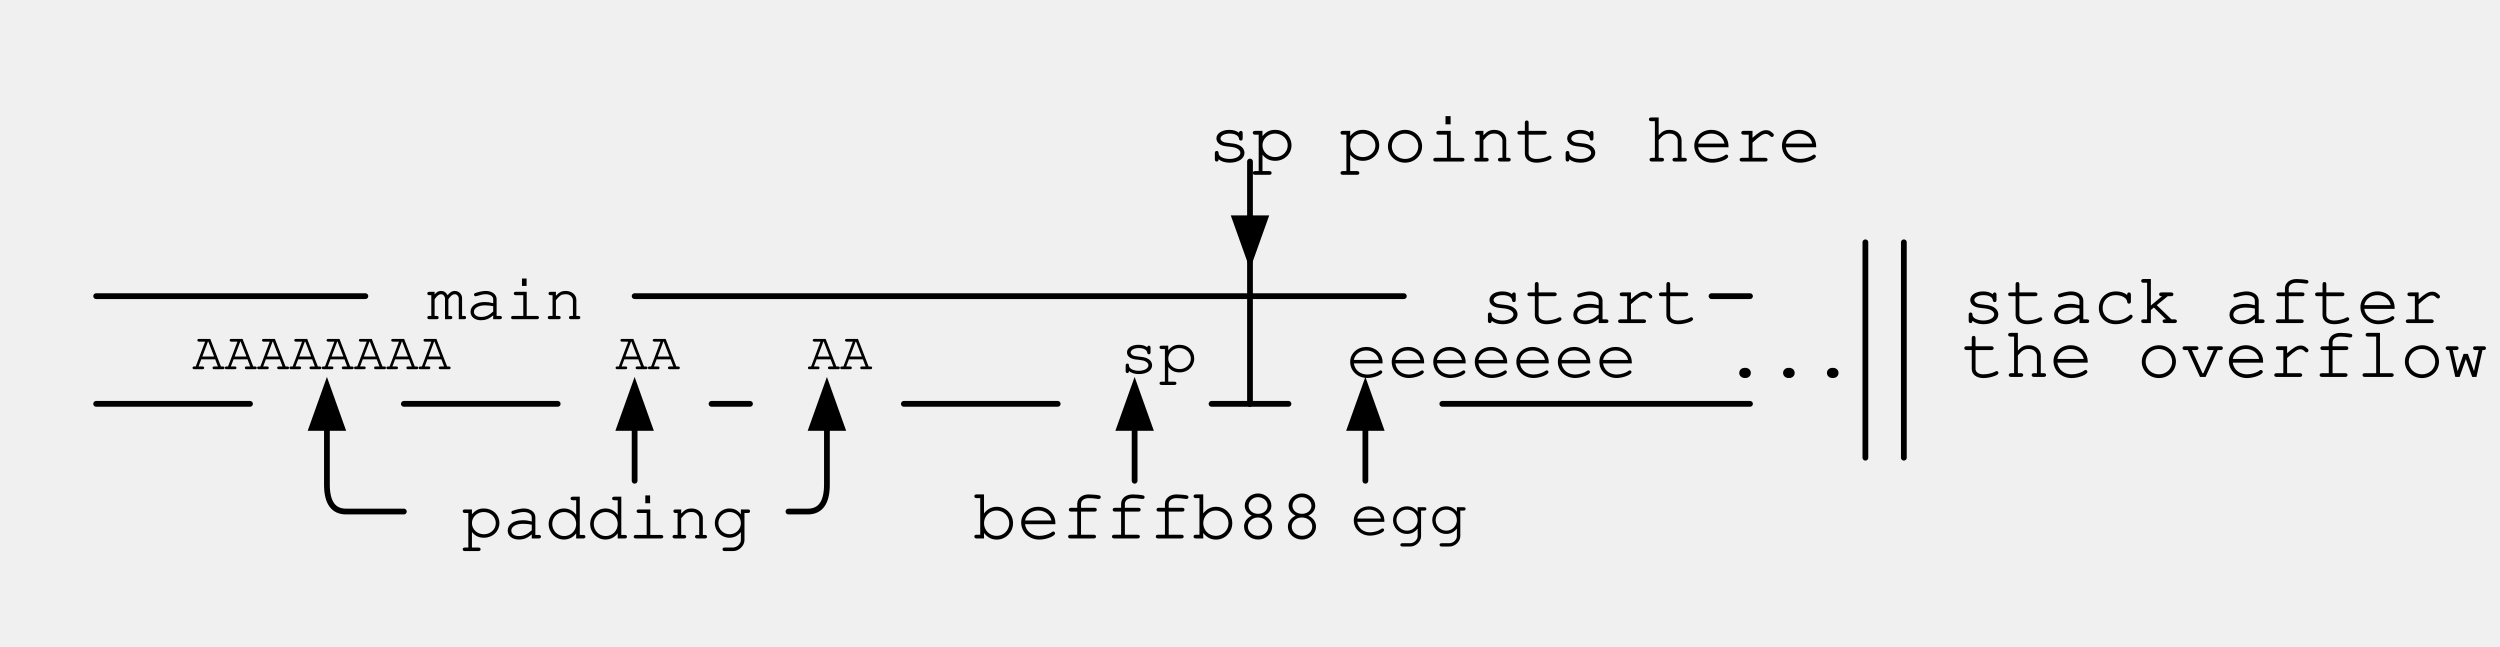
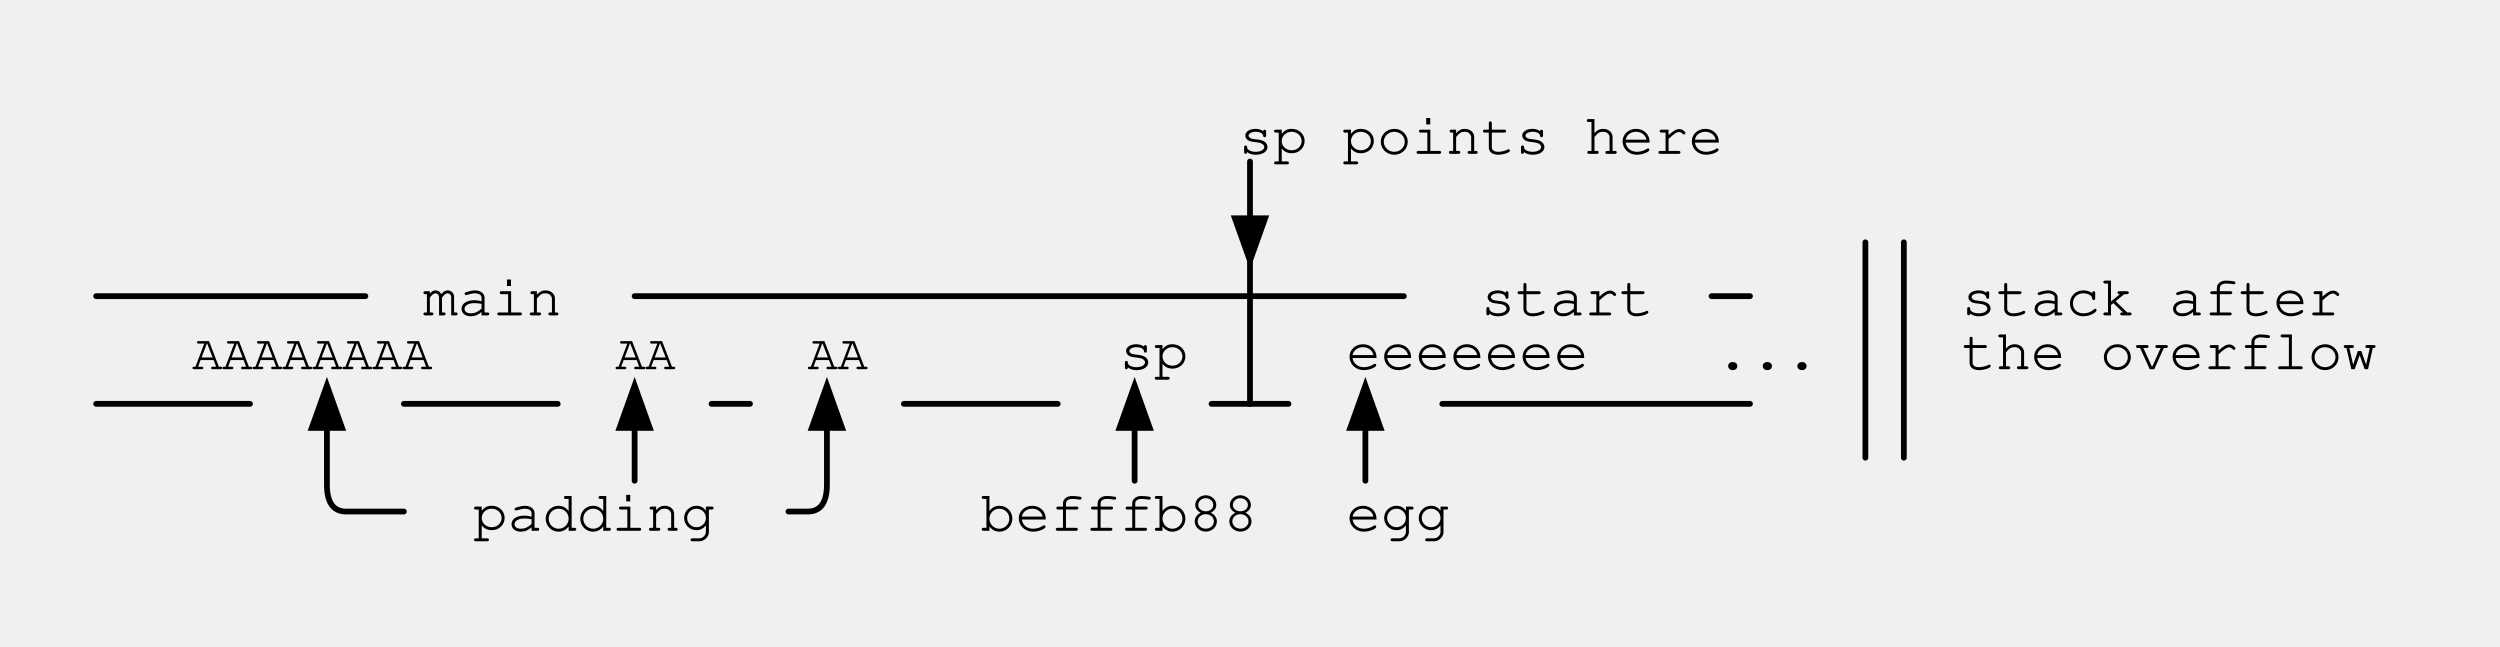
<svg xmlns="http://www.w3.org/2000/svg" viewBox="0 0 650 168" shape-rendering="geometricPrecision" version="1.0">
  <style type="text/css">
          /*  */
              text {
                    fill: black !important;
                    font-family: Consolas, "Liberation Mono", Menlo, Courier, monospace !important;
              }
              path {
                    stroke-width: 1.5 !important;
              }
          /*  */
      </style>
  <defs>
    <filter id="f2" x="0" y="0" width="200%" height="200%">
      <feOffset result="offOut" in="SourceGraphic" dx="5" dy="5" />
      <feGaussianBlur result="blurOut" in="offOut" stdDeviation="3" />
      <feBlend in="SourceGraphic" in2="blurOut" mode="normal" />
    </filter>
  </defs>
  <g stroke-width="1" stroke-linecap="square" stroke-linejoin="round">
    <path stroke="#000000" stroke-width="1" stroke-linecap="round" stroke-linejoin="round" fill="none" d="M85.0 105.0 L85.0 126.0 Q85.0 133.0 90.0 133.0 L105.0 133.0 L105.0 133.0 " />
    <path stroke="#000000" stroke-width="1" stroke-linecap="round" stroke-linejoin="round" fill="none" d="M215.0 105.0 L215.0 126.0 Q215.0 133.0 210.0 133.0 L205.0 133.0 L205.0 133.0 " />
    <path stroke="none" stroke-width="1" stroke-linecap="round" stroke-linejoin="round" fill="#000000" d="M320.0 56.0 L325.0 70.0 L330.0 56.0 z" />
    <path stroke="none" stroke-width="1" stroke-linecap="round" stroke-linejoin="round" fill="#000000" d="M85.0 98.0 L80.0 112.0 L90.0 112.0 z" />
    <path stroke="none" stroke-width="1" stroke-linecap="round" stroke-linejoin="round" fill="#000000" d="M165.0 98.0 L160.0 112.0 L170.0 112.0 z" />
    <path stroke="none" stroke-width="1" stroke-linecap="round" stroke-linejoin="round" fill="#000000" d="M215.0 98.0 L210.0 112.0 L220.0 112.0 z" />
    <path stroke="none" stroke-width="1" stroke-linecap="round" stroke-linejoin="round" fill="#000000" d="M295.0 98.0 L290.0 112.0 L300.0 112.0 z" />
    <path stroke="none" stroke-width="1" stroke-linecap="round" stroke-linejoin="round" fill="#000000" d="M355.0 98.0 L350.0 112.0 L360.0 112.0 z" />
    <path stroke="#000000" stroke-width="1" stroke-linecap="round" stroke-linejoin="round" fill="none" d="M165.0 105.0 L165.0 125.0 " />
    <path stroke="#000000" stroke-width="1" stroke-linecap="round" stroke-linejoin="round" fill="none" d="M295.0 105.0 L295.0 125.0 " />
    <path stroke="#000000" stroke-width="1" stroke-linecap="round" stroke-linejoin="round" fill="none" d="M325.0 42.0 L325.0 63.0 " />
    <path stroke="#000000" stroke-width="1" stroke-linecap="round" stroke-linejoin="round" fill="none" d="M355.0 105.0 L355.0 125.0 " />
    <path stroke="#000000" stroke-width="1" stroke-linecap="round" stroke-linejoin="round" fill="none" d="M25.0 77.0 L95.0 77.0 " />
    <path stroke="#000000" stroke-width="1" stroke-linecap="round" stroke-linejoin="round" fill="none" d="M65.0 105.0 L25.0 105.0 " />
    <path stroke="#000000" stroke-width="1" stroke-linecap="round" stroke-linejoin="round" fill="none" d="M145.0 105.0 L105.0 105.0 " />
    <path stroke="#000000" stroke-width="1" stroke-linecap="round" stroke-linejoin="round" fill="none" d="M325.0 77.0 L365.0 77.0 " />
    <path stroke="#000000" stroke-width="1" stroke-linecap="round" stroke-linejoin="round" fill="none" d="M325.0 105.0 L335.0 105.0 " />
    <path stroke="#000000" stroke-width="1" stroke-linecap="round" stroke-linejoin="round" fill="none" d="M325.0 105.0 L315.0 105.0 " />
    <path stroke="#000000" stroke-width="1" stroke-linecap="round" stroke-linejoin="round" fill="none" d="M325.0 63.0 L325.0 105.0 " />
    <path stroke="#000000" stroke-width="1" stroke-linecap="round" stroke-linejoin="round" fill="none" d="M165.0 77.0 L325.0 77.0 " />
    <path stroke="#000000" stroke-width="1" stroke-linecap="round" stroke-linejoin="round" fill="none" d="M195.0 105.0 L185.0 105.0 " />
    <path stroke="#000000" stroke-width="1" stroke-linecap="round" stroke-linejoin="round" fill="none" d="M235.0 105.0 L275.0 105.0 " />
    <path stroke="#000000" stroke-width="1" stroke-linecap="round" stroke-linejoin="round" fill="none" d="M375.0 105.0 L455.0 105.0 " />
    <path stroke="#000000" stroke-width="1" stroke-linecap="round" stroke-linejoin="round" fill="none" d="M485.0 63.0 L485.0 119.0 " />
    <path stroke="#000000" stroke-width="1" stroke-linecap="round" stroke-linejoin="round" fill="none" d="M495.0 63.0 L495.0 119.0 " />
    <path stroke="#000000" stroke-width="1" stroke-linecap="round" stroke-linejoin="round" fill="none" d="M455.0 77.0 L445.0 77.0 " />
-     <text x="111" y="83" font-family="Courier" font-size="17" stroke="none" fill="#000000">main</text>
-     <text x="50" y="96" font-family="Courier" font-size="14" stroke="none" fill="#ffffff">AAAAAAAA</text>
-     <text x="120" y="140" font-family="Courier" font-size="18" stroke="none" fill="#000000">padding</text>
-     <text x="210" y="96" font-family="Courier" font-size="14" stroke="none" fill="#ffffff">AA</text>
-     <text x="253" y="140" font-family="Courier" font-size="19" stroke="none" fill="#000000">befffb88</text>
-     <text x="160" y="96" font-family="Courier" font-size="14" stroke="none" fill="#ffffff">AA</text>
-     <text x="291" y="97" font-family="Courier" font-size="17" stroke="none" fill="#000000">sp</text>
-     <text x="314" y="42" font-family="Courier" font-size="19" stroke="none" fill="#000000">sp points here</text>
-     <text x="385" y="84" font-family="Courier" font-size="19" stroke="none" fill="#000000">start</text>
-     <text x="350" y="98" font-family="Courier" font-size="18" stroke="none" fill="#000000">eeeeeee</text>
-     <text x="448" y="98" font-family="Courier" font-size="19" stroke="none" fill="#000000">...</text>
-     <text x="351" y="139" font-family="Courier" font-size="17" stroke="none" fill="#000000">egg</text>
-     <text x="510" y="84" font-family="Courier" font-size="19" stroke="none" fill="#000000">stack after</text>
-     <text x="510" y="98" font-family="Courier" font-size="19" stroke="none" fill="#000000">the overflow</text>
+     <text x="110" y="82" font-family="Courier" font-size="15" stroke="none" fill="#000000">main</text>
+     <text x="50" y="96" font-family="Courier" font-size="13" stroke="none" fill="#ffffff">AAAAAAAA</text>
+     <text x="123" y="138" font-family="Courier" font-size="15" stroke="none" fill="#000000">padding</text>
+     <text x="210" y="96" font-family="Courier" font-size="13" stroke="none" fill="#ffffff">AA</text>
+     <text x="255" y="138" font-family="Courier" font-size="15" stroke="none" fill="#000000">befffb88</text>
+     <text x="160" y="96" font-family="Courier" font-size="13" stroke="none" fill="#ffffff">AA</text>
+     <text x="291" y="96" font-family="Courier" font-size="15" stroke="none" fill="#ffffff">sp</text>
+     <text x="322" y="40" font-family="Courier" font-size="15" stroke="none" fill="#000000">sp points here</text>
+     <text x="385" y="82" font-family="Courier" font-size="15" stroke="none" fill="#000000">start</text>
+     <text x="350" y="96" font-family="Courier" font-size="15" stroke="none" fill="#ffffff">eeeeeee</text>
+     <text x="446" y="96" font-family="Courier" font-size="15" stroke="none" fill="#000000">...</text>
+     <text x="350" y="138" font-family="Courier" font-size="15" stroke="none" fill="#000000">egg</text>
+     <text x="510" y="82" font-family="Courier" font-size="15" stroke="none" fill="#000000">stack after</text>
+     <text x="510" y="96" font-family="Courier" font-size="15" stroke="none" fill="#000000">the overflow</text>
  </g>
</svg>
